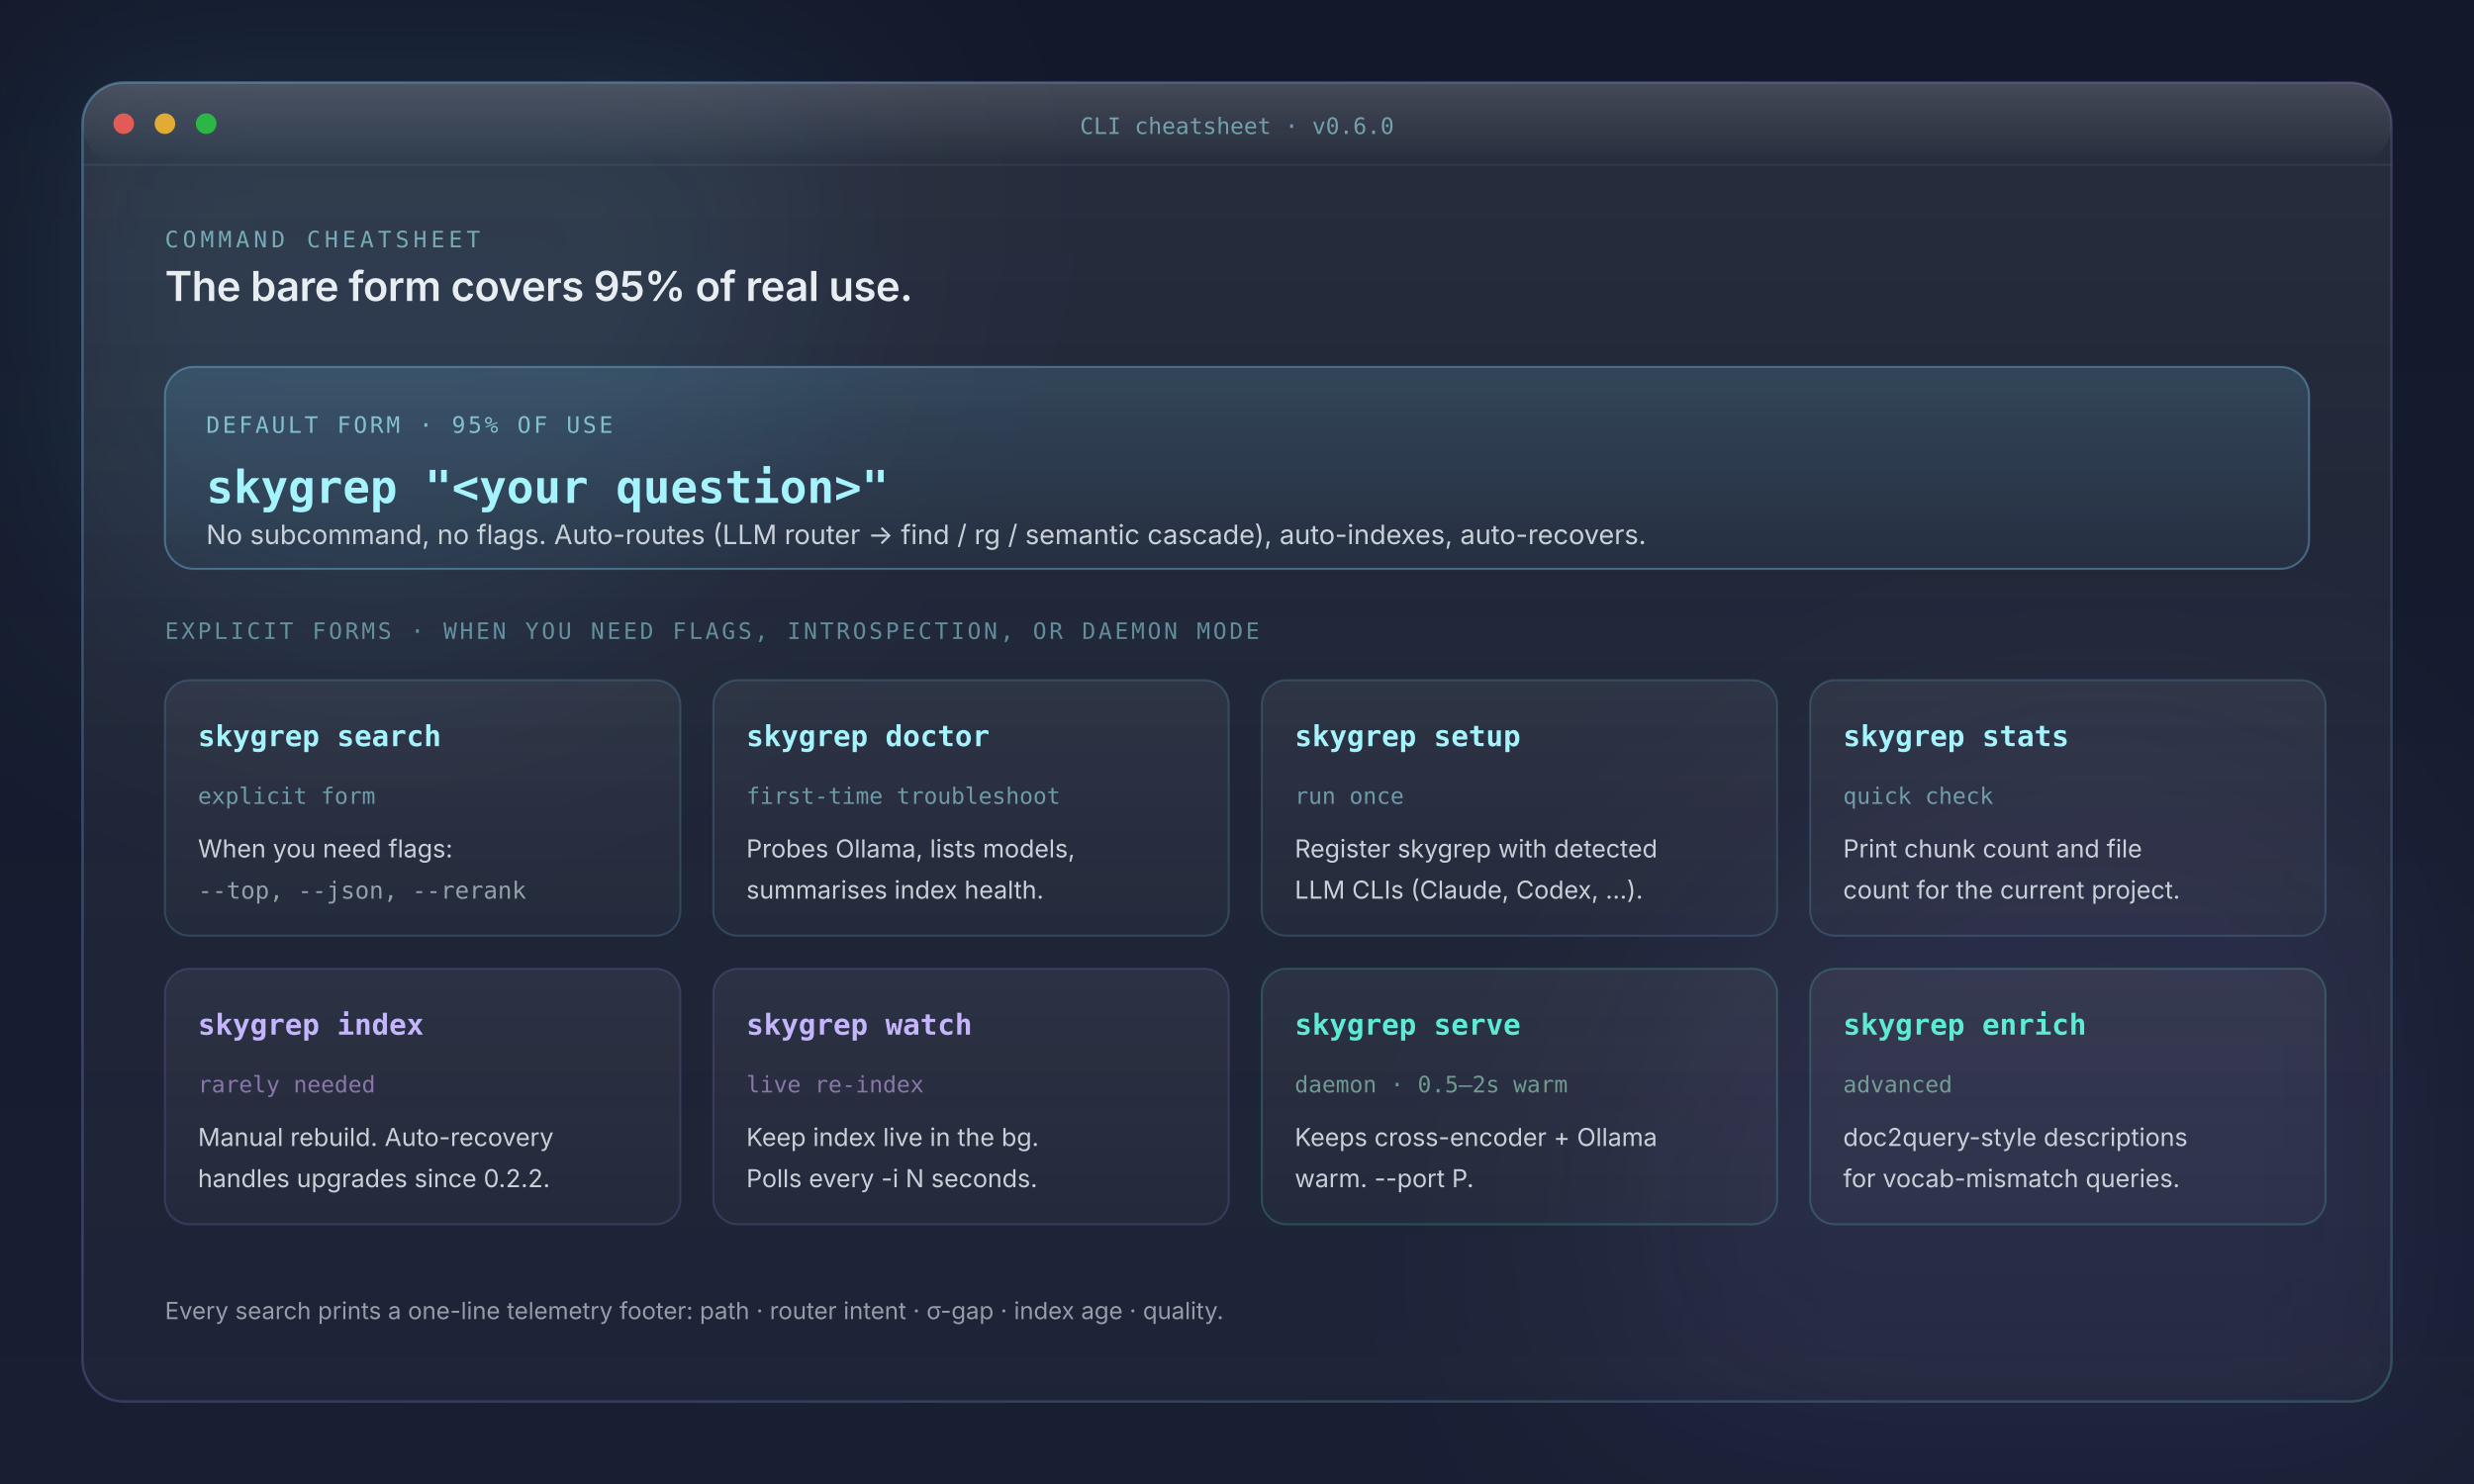
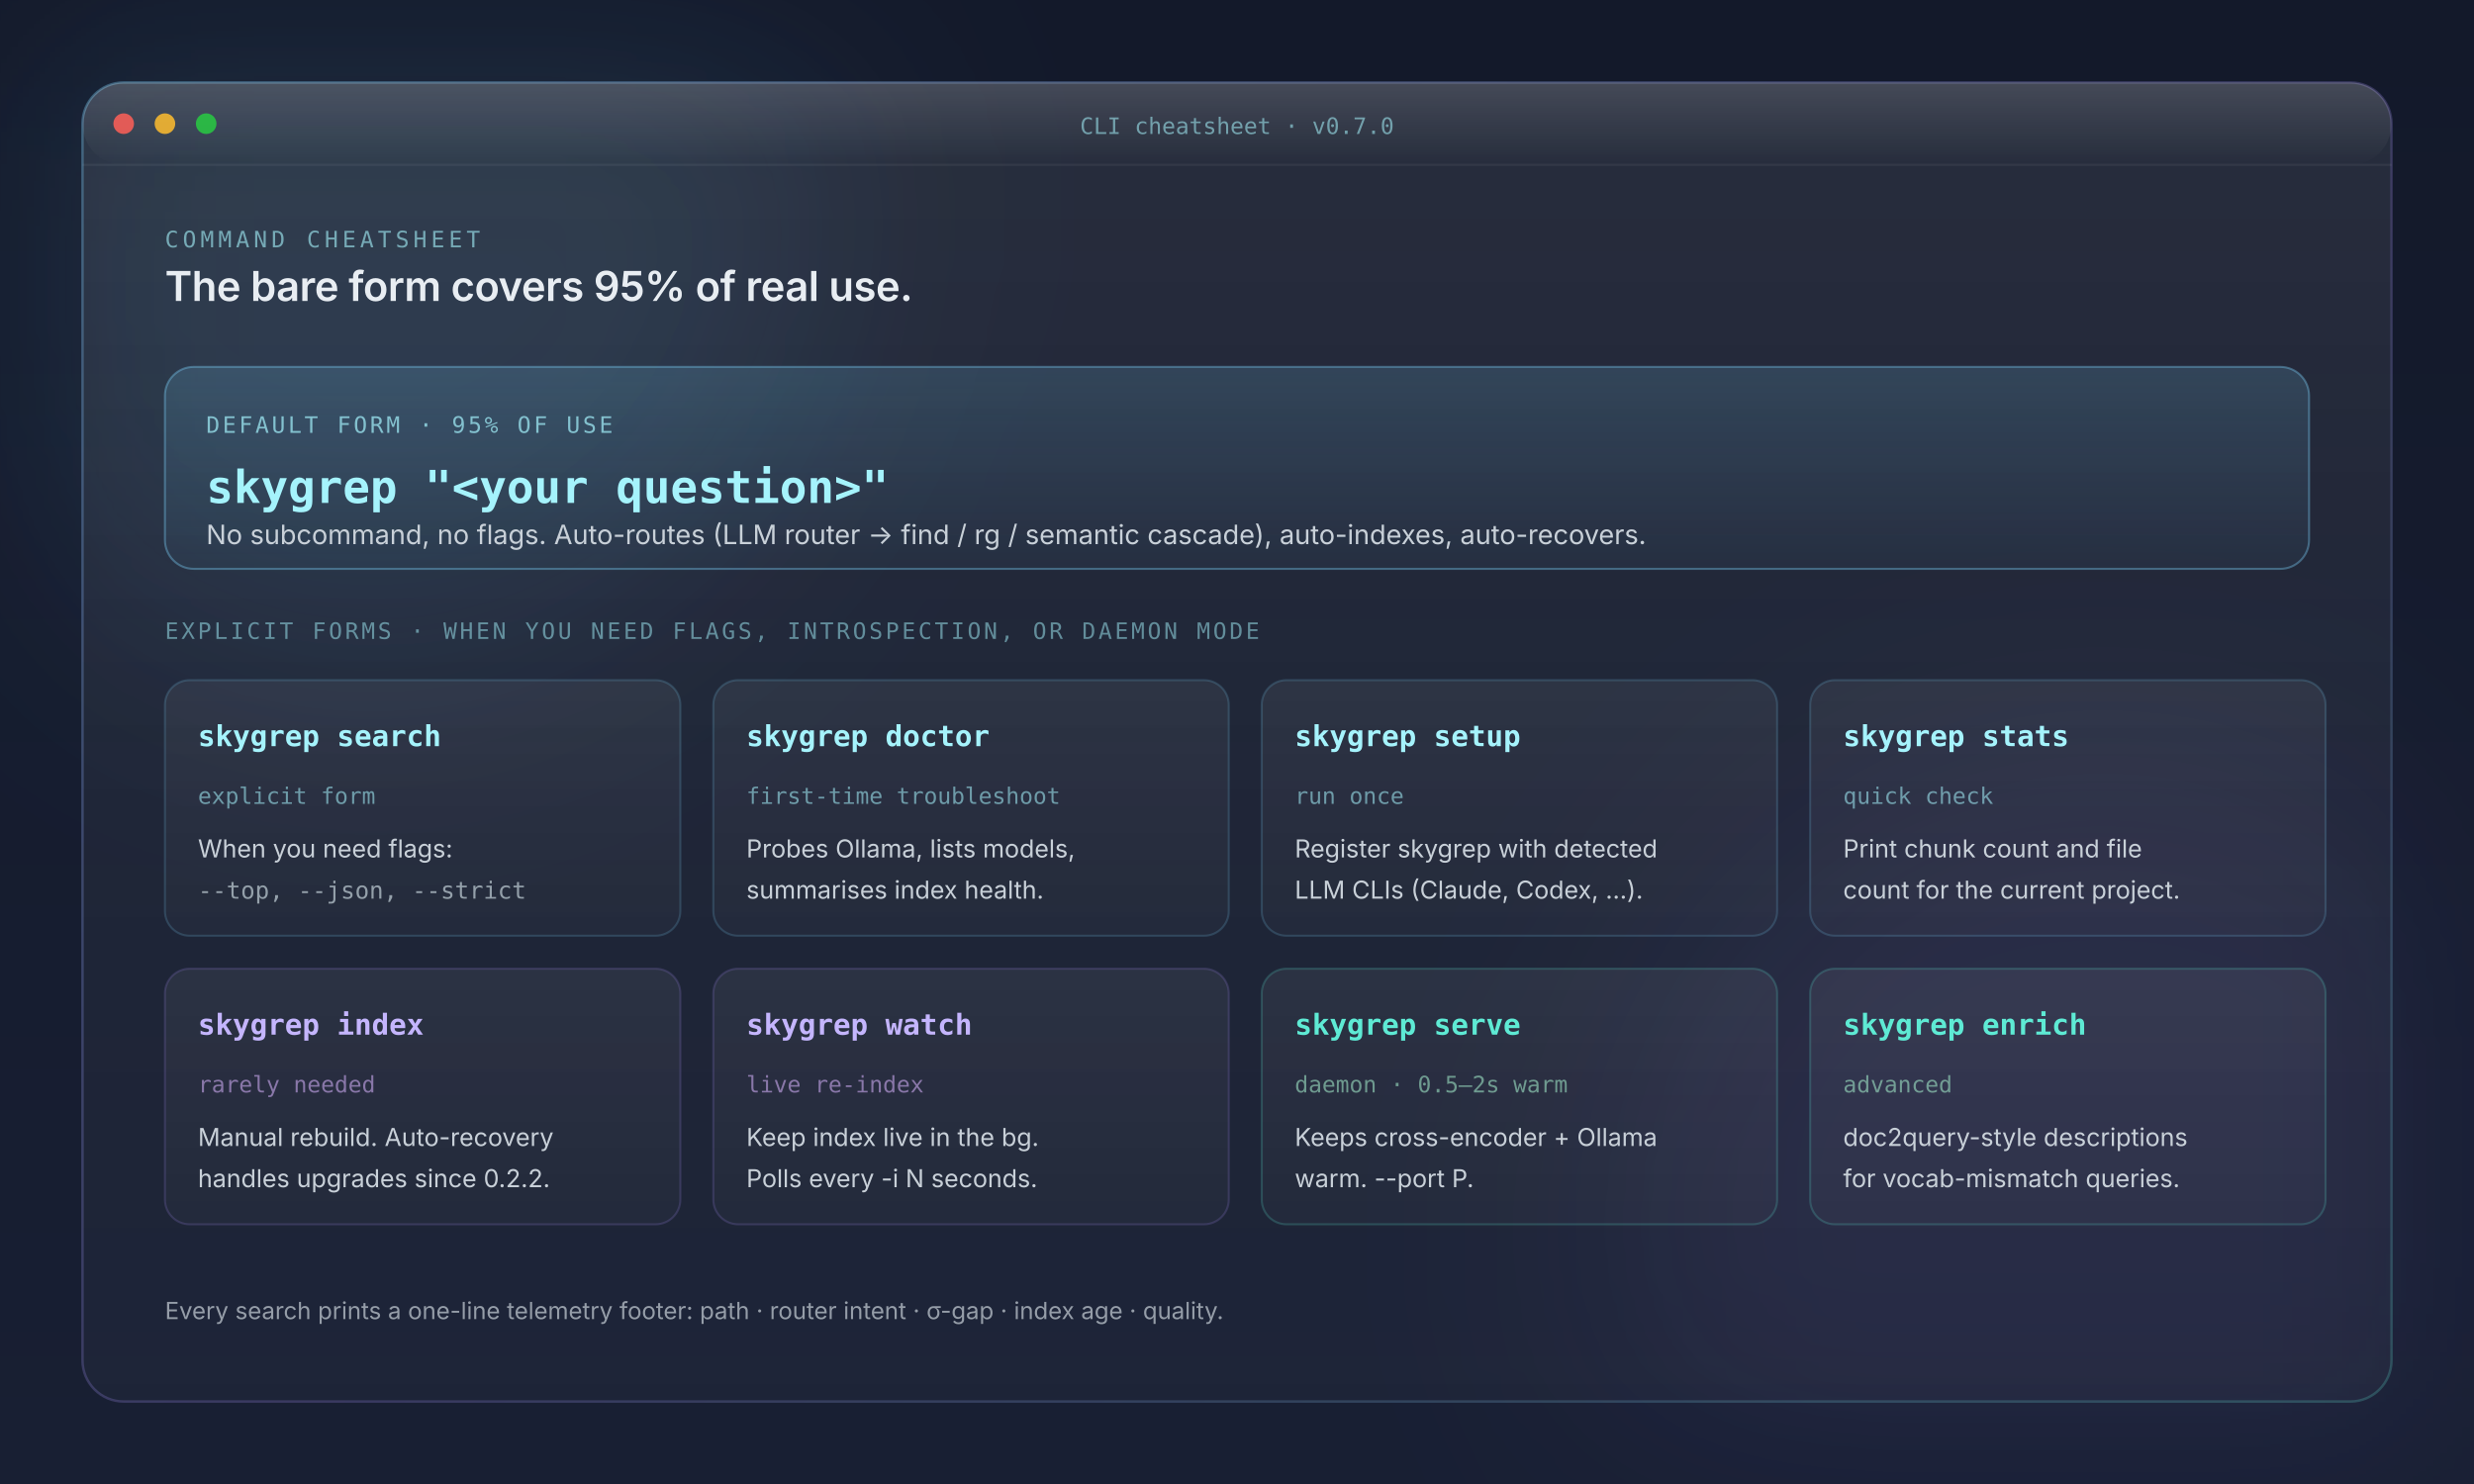
<svg xmlns="http://www.w3.org/2000/svg" viewBox="0 0 1200 720" role="img" aria-labelledby="cli-title cli-desc" font-family="Inter, ui-sans-serif, -apple-system, 'Segoe UI', Roboto, system-ui, sans-serif">
  <defs>
    <linearGradient id="cli-bg" x1="0" y1="0" x2="0" y2="1">
      <stop offset="0%" stop-color="#13192a" />
      <stop offset="100%" stop-color="#181f33" />
    </linearGradient>
    <linearGradient id="cli-card" x1="0" y1="0" x2="0" y2="1">
      <stop offset="0%" stop-color="rgba(255,255,255,0.085)" />
      <stop offset="55%" stop-color="rgba(255,255,255,0.040)" />
      <stop offset="100%" stop-color="rgba(255,255,255,0.025)" />
    </linearGradient>
    <linearGradient id="cli-stroke" x1="0" y1="0" x2="1" y2="1">
      <stop offset="0%" stop-color="rgba(125,211,252,0.34)" />
      <stop offset="55%" stop-color="rgba(167,139,250,0.22)" />
      <stop offset="100%" stop-color="rgba(94,234,212,0.22)" />
    </linearGradient>
    <linearGradient id="cli-hero-tile" x1="0" y1="0" x2="0" y2="1">
      <stop offset="0%" stop-color="rgba(125,211,252,0.16)" />
      <stop offset="100%" stop-color="rgba(125,211,252,0.04)" />
    </linearGradient>
    <linearGradient id="cli-tile" x1="0" y1="0" x2="0" y2="1">
      <stop offset="0%" stop-color="rgba(255,255,255,0.06)" />
      <stop offset="100%" stop-color="rgba(255,255,255,0.022)" />
    </linearGradient>
    <linearGradient id="cli-gleam" x1="0" y1="0" x2="0" y2="1">
      <stop offset="0%" stop-color="rgba(255,255,255,0.14)" />
      <stop offset="100%" stop-color="rgba(255,255,255,0)" />
    </linearGradient>
    <filter id="cli-blur" x="-25%" y="-25%" width="150%" height="150%">
      <feGaussianBlur stdDeviation="60" />
    </filter>
  </defs>
  <rect width="1200" height="720" fill="url(#cli-bg)" />
  <g filter="url(#cli-blur)" opacity="0.55">
    <circle cx="180" cy="100" r="220" fill="rgba(125,211,252,0.18)" />
    <circle cx="1020" cy="600" r="240" fill="rgba(167,139,250,0.14)" />
  </g>
  <g transform="translate(40 40)">
    <rect width="1120" height="640" rx="20" fill="url(#cli-card)" stroke="url(#cli-stroke)" stroke-width="1.2" />
    <rect width="1120" height="40" rx="20" fill="url(#cli-gleam)" />
    <line x1="0" y1="40" x2="1120" y2="40" stroke="rgba(255,255,255,0.06)" stroke-width="1" />
    <g transform="translate(20 20)">
      <circle cx="0" cy="0" r="5" fill="#ff5f57" opacity="0.85" />
      <circle cx="20" cy="0" r="5" fill="#ffbd2e" opacity="0.85" />
      <circle cx="40" cy="0" r="5" fill="#28ca42" opacity="0.85" />
    </g>
-     <text x="560" y="25" text-anchor="middle" font-size="11" fill="rgba(165,243,252,0.55)" font-family="ui-monospace, Menlo, Consolas, monospace">CLI cheatsheet · v0.6.0</text>
+     <text x="560" y="25" text-anchor="middle" font-size="11" fill="rgba(165,243,252,0.55)" font-family="ui-monospace, Menlo, Consolas, monospace">CLI cheatsheet · v0.7.0</text>
    <text x="40" y="80" font-size="11" letter-spacing="0.18em" fill="rgba(165,243,252,0.6)" font-family="ui-monospace, Menlo, Consolas, monospace">COMMAND CHEATSHEET</text>
    <text x="40" y="106" font-size="20" fill="#e8edf2" font-weight="600" letter-spacing="-0.01em">The bare form covers 95% of real use.</text>
    <g transform="translate(40 138)">
      <rect width="1040" height="98" rx="14" fill="url(#cli-hero-tile)" stroke="rgba(125,211,252,0.36)" />
      <text x="20" y="32" font-size="11" letter-spacing="0.12em" fill="rgba(165,243,252,0.7)" font-family="ui-monospace, Menlo, Consolas, monospace">DEFAULT FORM · 95% OF USE</text>
      <text x="20" y="66" font-size="22" fill="#a5f3fc" font-weight="700" font-family="ui-monospace, 'JetBrains Mono', Menlo, Consolas, monospace">skygrep "&lt;your question&gt;"</text>
      <text x="20" y="86" font-size="13" fill="#c8d0d8">No subcommand, no flags. Auto-routes (LLM router → find / rg / semantic cascade), auto-indexes, auto-recovers.</text>
    </g>
    <text x="40" y="270" font-size="11" letter-spacing="0.12em" fill="rgba(165,243,252,0.5)" font-family="ui-monospace, Menlo, Consolas, monospace">EXPLICIT FORMS · WHEN YOU NEED FLAGS, INTROSPECTION, OR DAEMON MODE</text>
    <g transform="translate(40 290)" font-family="ui-monospace, Menlo, Consolas, monospace">
      <g>
        <rect width="250" height="124" rx="12" fill="url(#cli-tile)" stroke="rgba(125,211,252,0.18)" />
        <text x="16" y="32" font-size="14" fill="#a5f3fc" font-weight="700">skygrep search</text>
        <text x="16" y="60" font-size="11" fill="rgba(165,243,252,0.55)">explicit form</text>
        <text x="16" y="86" font-size="12" fill="#c8d0d8" font-family="Inter, sans-serif">When you need flags:</text>
-         <text x="16" y="106" font-size="11.5" fill="#94a0aa">--top, --json, --rerank</text>
+         <text x="16" y="106" font-size="11.5" fill="#94a0aa">--top, --json, --strict</text>
      </g>
      <g transform="translate(266 0)">
        <rect width="250" height="124" rx="12" fill="url(#cli-tile)" stroke="rgba(125,211,252,0.18)" />
        <text x="16" y="32" font-size="14" fill="#a5f3fc" font-weight="700">skygrep doctor</text>
        <text x="16" y="60" font-size="11" fill="rgba(165,243,252,0.55)">first-time troubleshoot</text>
        <text x="16" y="86" font-size="12" fill="#c8d0d8" font-family="Inter, sans-serif">Probes Ollama, lists models,</text>
        <text x="16" y="106" font-size="12" fill="#c8d0d8" font-family="Inter, sans-serif">summarises index health.</text>
      </g>
      <g transform="translate(532 0)">
        <rect width="250" height="124" rx="12" fill="url(#cli-tile)" stroke="rgba(125,211,252,0.18)" />
        <text x="16" y="32" font-size="14" fill="#a5f3fc" font-weight="700">skygrep setup</text>
        <text x="16" y="60" font-size="11" fill="rgba(165,243,252,0.55)">run once</text>
        <text x="16" y="86" font-size="12" fill="#c8d0d8" font-family="Inter, sans-serif">Register skygrep with detected</text>
        <text x="16" y="106" font-size="12" fill="#c8d0d8" font-family="Inter, sans-serif">LLM CLIs (Claude, Codex, …).</text>
      </g>
      <g transform="translate(798 0)">
        <rect width="250" height="124" rx="12" fill="url(#cli-tile)" stroke="rgba(125,211,252,0.18)" />
        <text x="16" y="32" font-size="14" fill="#a5f3fc" font-weight="700">skygrep stats</text>
        <text x="16" y="60" font-size="11" fill="rgba(165,243,252,0.55)">quick check</text>
        <text x="16" y="86" font-size="12" fill="#c8d0d8" font-family="Inter, sans-serif">Print chunk count and file</text>
        <text x="16" y="106" font-size="12" fill="#c8d0d8" font-family="Inter, sans-serif">count for the current project.</text>
      </g>
    </g>
    <g transform="translate(40 430)" font-family="ui-monospace, Menlo, Consolas, monospace">
      <g>
        <rect width="250" height="124" rx="12" fill="url(#cli-tile)" stroke="rgba(167,139,250,0.18)" />
        <text x="16" y="32" font-size="14" fill="#c4b5fd" font-weight="700">skygrep index</text>
        <text x="16" y="60" font-size="11" fill="rgba(216,180,254,0.55)">rarely needed</text>
        <text x="16" y="86" font-size="12" fill="#c8d0d8" font-family="Inter, sans-serif">Manual rebuild. Auto-recovery</text>
        <text x="16" y="106" font-size="12" fill="#c8d0d8" font-family="Inter, sans-serif">handles upgrades since 0.2.2.</text>
      </g>
      <g transform="translate(266 0)">
        <rect width="250" height="124" rx="12" fill="url(#cli-tile)" stroke="rgba(167,139,250,0.18)" />
        <text x="16" y="32" font-size="14" fill="#c4b5fd" font-weight="700">skygrep watch</text>
        <text x="16" y="60" font-size="11" fill="rgba(216,180,254,0.55)">live re-index</text>
        <text x="16" y="86" font-size="12" fill="#c8d0d8" font-family="Inter, sans-serif">Keep index live in the bg.</text>
        <text x="16" y="106" font-size="12" fill="#c8d0d8" font-family="Inter, sans-serif">Polls every -i N seconds.</text>
      </g>
      <g transform="translate(532 0)">
        <rect width="250" height="124" rx="12" fill="url(#cli-tile)" stroke="rgba(94,234,212,0.20)" />
        <text x="16" y="32" font-size="14" fill="#5eead4" font-weight="700">skygrep serve</text>
        <text x="16" y="60" font-size="11" fill="rgba(167,243,208,0.55)">daemon · 0.5–2s warm</text>
        <text x="16" y="86" font-size="12" fill="#c8d0d8" font-family="Inter, sans-serif">Keeps cross-encoder + Ollama</text>
        <text x="16" y="106" font-size="12" fill="#c8d0d8" font-family="Inter, sans-serif">warm. --port P.</text>
      </g>
      <g transform="translate(798 0)">
        <rect width="250" height="124" rx="12" fill="url(#cli-tile)" stroke="rgba(94,234,212,0.20)" />
        <text x="16" y="32" font-size="14" fill="#5eead4" font-weight="700">skygrep enrich</text>
        <text x="16" y="60" font-size="11" fill="rgba(167,243,208,0.55)">advanced</text>
        <text x="16" y="86" font-size="12" fill="#c8d0d8" font-family="Inter, sans-serif">doc2query-style descriptions</text>
        <text x="16" y="106" font-size="12" fill="#c8d0d8" font-family="Inter, sans-serif">for vocab-mismatch queries.</text>
      </g>
    </g>
    <text x="40" y="600" font-size="11.5" fill="rgba(200,208,216,0.7)">Every search prints a one-line telemetry footer:  path · router intent · σ-gap · index age · quality.</text>
  </g>
</svg>
